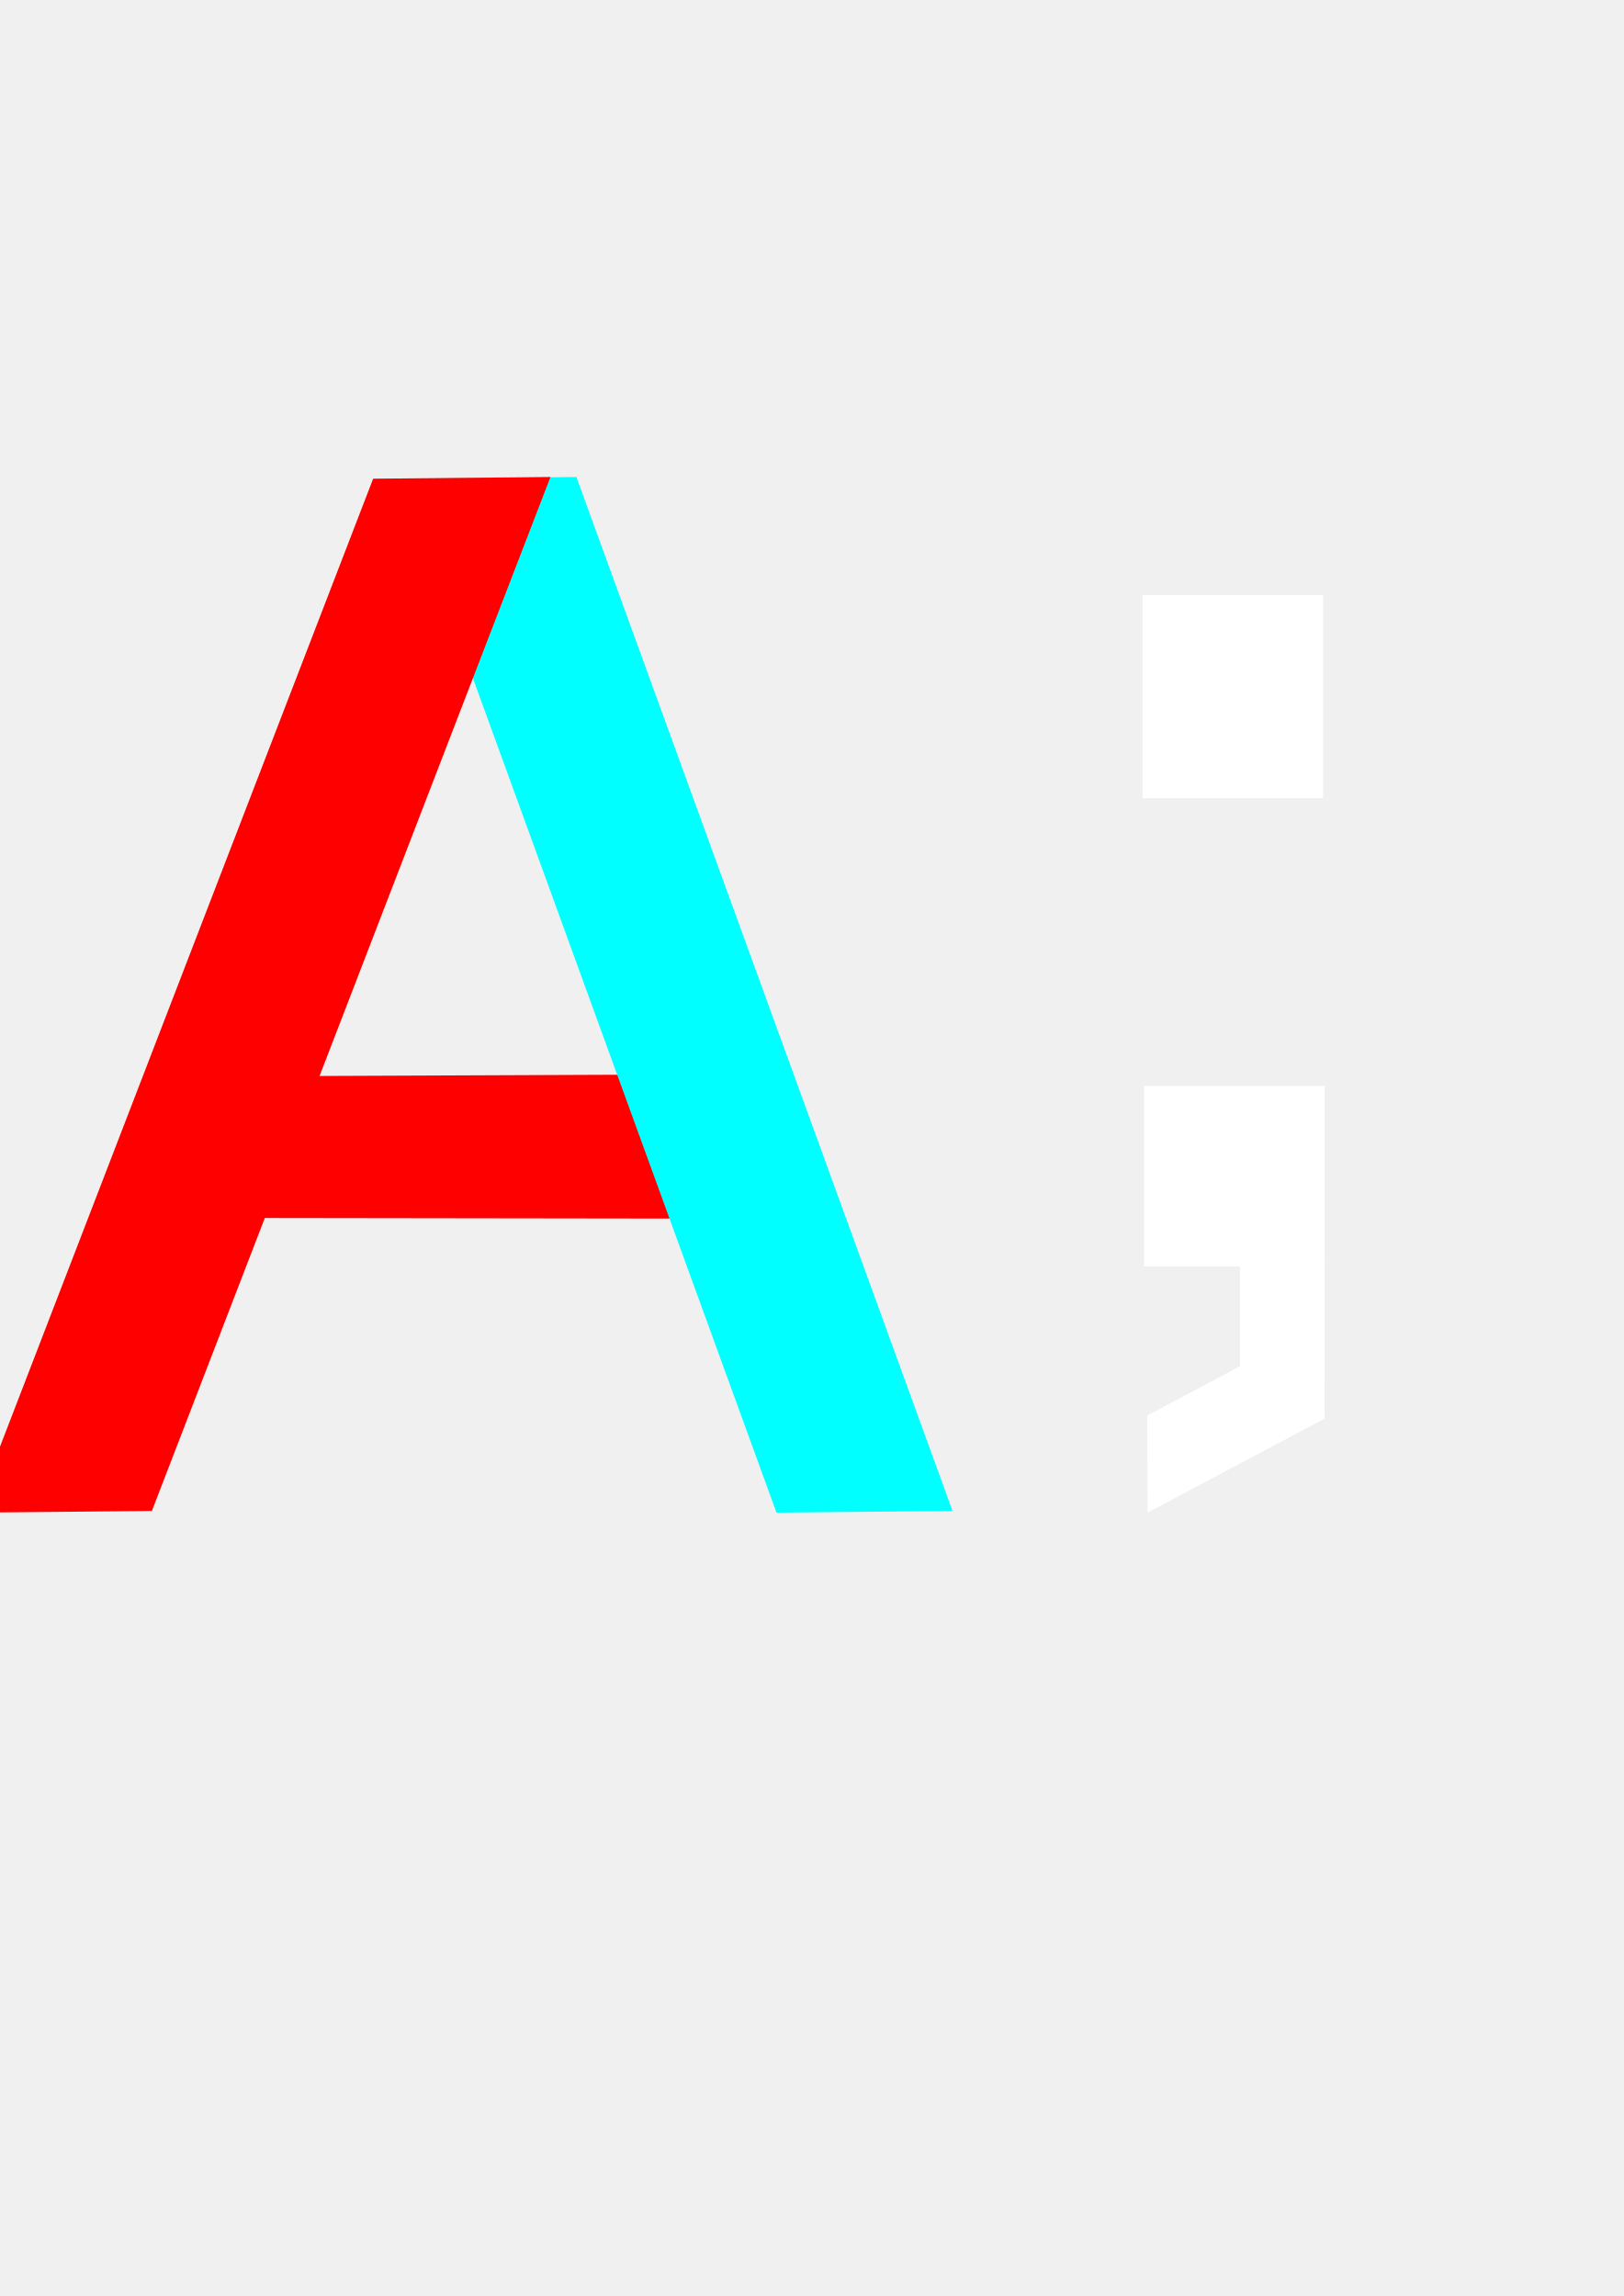
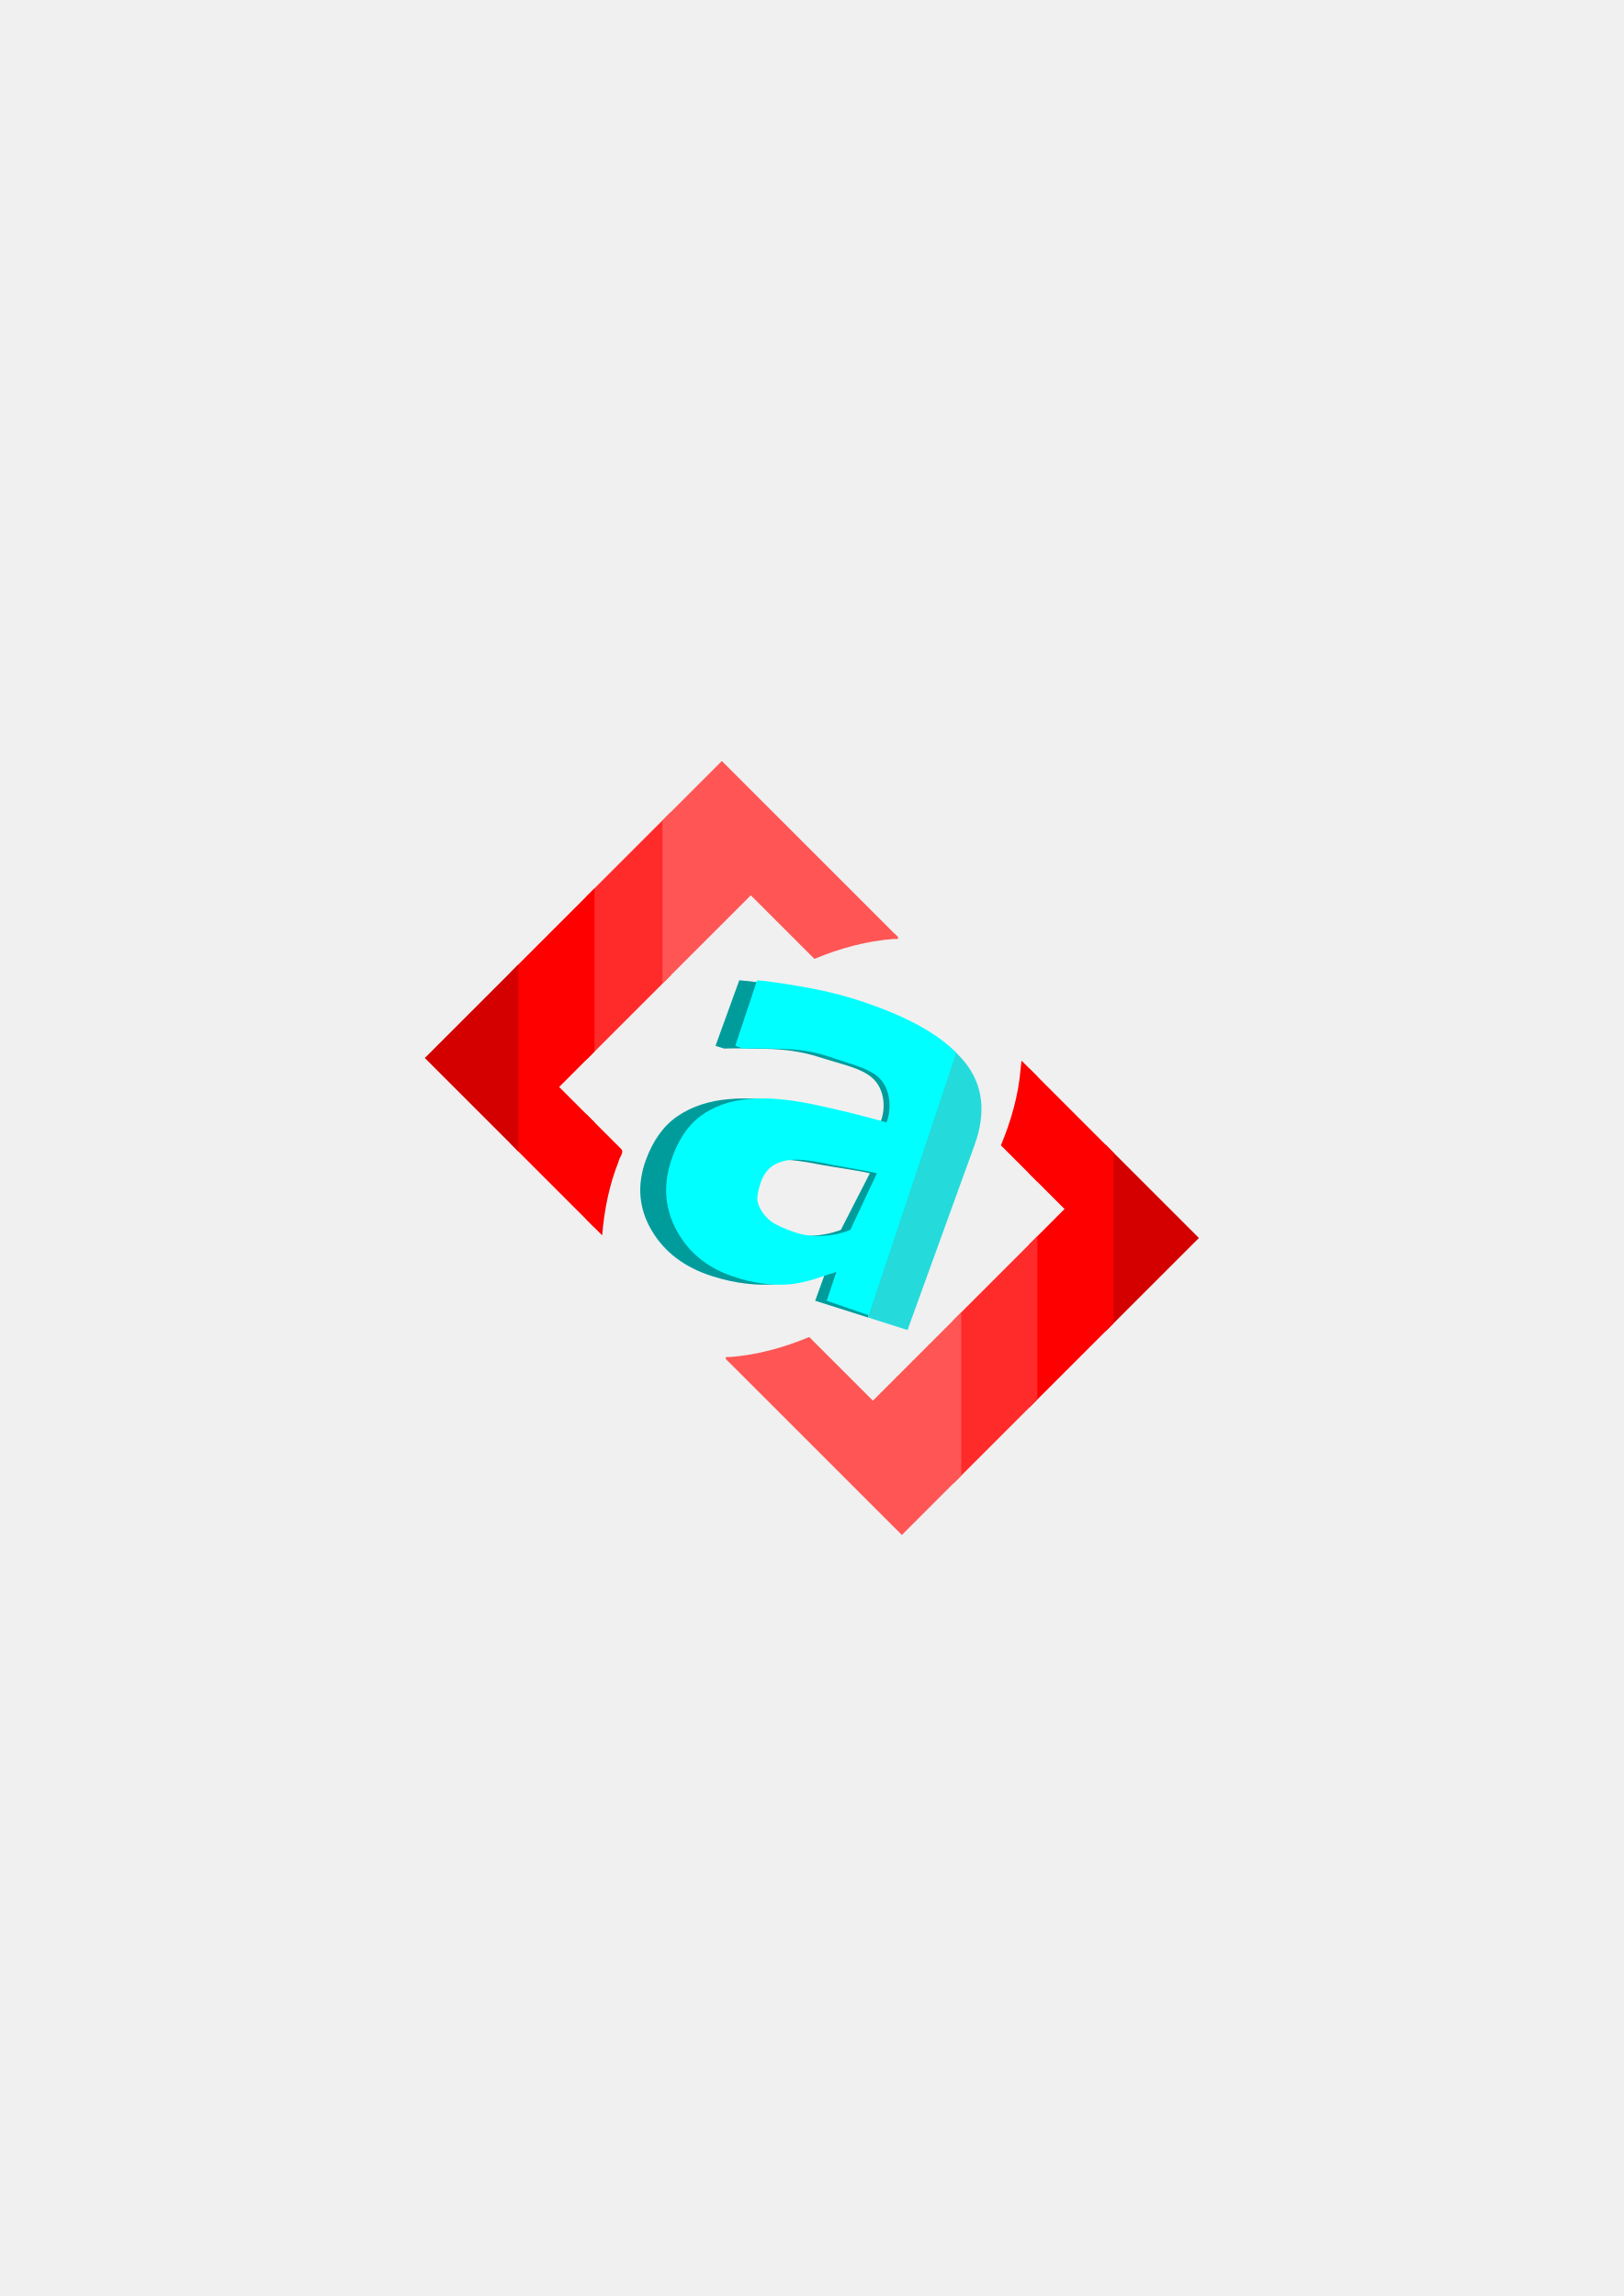
- <svg xmlns="http://www.w3.org/2000/svg" width="210mm" height="297mm" viewBox="0 0 210 297" version="1.1" id="svg5">
-   <defs id="defs2" />
-   <g id="layer4">
-     <rect style="fill:#ffffff;stroke-width:0.251" id="rect8829" width="23.351" height="26.27" x="147.77" y="76.986" ry="0" />
-     <rect style="fill:#ffffff;stroke-width:0.237" id="rect8829-3" width="23.351" height="23.351" x="147.967" y="140.473" ry="0" />
-     <rect style="fill:#ffffff;stroke-width:0.265" id="rect8972" width="10.946" height="16.784" x="160.372" y="162.365" />
-     <rect style="fill:#ffffff;stroke-width:0.338" id="rect8974" width="12.569" height="25.936" x="261.649" y="-193.342" transform="matrix(0.00211752,0.9999978,-0.8830824,0.4692179,0,0)" />
+ <svg xmlns="http://www.w3.org/2000/svg" width="210mm" height="297mm" viewBox="0 0 210 297" version="1.1" id="svg1203">
+   <defs id="defs1200" />
+   <g id="layer2">
+     <path id="rect564" style="fill:#d40000;stroke-width:0.265" d="m 142.963,149.326 c 0,7.635 0,15.271 0,22.906 4.033,-4.029 8.064,-8.059 12.094,-12.092 -4.029,-4.032 -8.061,-8.063 -12.094,-12.092 0,0.426 0,0.852 0,1.277 z" />
+     <path id="path905" style="fill:#ff0000;stroke-width:0.265" d="m 131.996,138.293 c -0.277,3.407 -1.241,6.717 -2.543,9.865 1.571,1.575 3.145,3.147 4.719,4.719 0,-4.54 -10e-6,-9.081 0,-13.621 -0.682,-0.687 -1.368,-1.369 -2.053,-2.053 -0.041,0.363 -0.082,0.727 -0.123,1.09 z" />
+     <path id="path919" style="fill:#ff0000;stroke-width:0.265" d="m 133.113,139.475 c 0,4.115 0,8.229 0,12.344 1.522,1.527 3.047,3.049 4.57,4.574 -1.523,1.525 -3.049,3.048 -4.57,4.574 0,7.039 0,14.078 0,21.117 3.638,-3.635 7.274,-7.272 10.908,-10.91 0,-7.355 0,-14.711 0,-22.066 -3.634,-3.638 -7.27,-7.275 -10.908,-10.91 0,0.426 0,0.852 0,1.277 z" />
+     <path id="path917" style="fill:#ff2a2a;stroke-width:0.265" d="m 133.268,160.811 c -3.335,3.336 -6.673,6.67 -10.006,10.008 0,7.039 0,14.078 0,21.117 3.638,-3.635 7.275,-7.272 10.91,-10.91 0,-7.039 -10e-6,-14.078 0,-21.117 -0.301,0.301 -0.603,0.602 -0.904,0.902 z" />
+     <path id="path1585" style="fill:#ff5555;stroke-width:0.265" d="m 123.416,170.662 c -3.508,3.508 -7.016,7.016 -10.523,10.523 -2.745,-2.744 -5.488,-5.492 -8.234,-8.234 -3.27,1.365 -6.721,2.322 -10.263,2.59 -1.116,-0.101 -0.273,0.486 0.154,0.926 7.364,7.363 14.726,14.728 22.091,22.089 2.562,-2.558 5.121,-5.118 7.68,-7.68 0,-7.039 0,-14.078 0,-21.117 -0.301,0.301 -0.603,0.602 -0.904,0.902 z" />
+     <path id="path1583" style="fill:#ff2a2a;stroke-width:0.265" d="m 85.834,105.967 c -3.335,3.336 -6.673,6.67 -10.006,10.008 0,7.039 0,14.078 0,21.117 3.638,-3.635 7.275,-7.272 10.91,-10.91 0,-7.039 0,-14.078 0,-21.117 -0.301,0.301 -0.603,0.602 -0.904,0.902 z" />
+     <path id="path1581" style="fill:#ff5555;stroke-width:0.265" d="m 92.984,98.816 c -2.435,2.436 -4.872,4.869 -7.305,7.307 0,7.039 -10e-7,14.078 0,21.117 3.811,-3.807 7.618,-7.617 11.428,-11.426 2.741,2.741 5.48,5.484 8.223,8.223 3.272,-1.362 6.727,-2.317 10.271,-2.579 1.093,0.108 0.364,-0.424 -0.081,-0.856 -7.387,-7.386 -14.772,-14.774 -22.161,-22.159 -0.125,0.124 -0.25,0.249 -0.375,0.373 z" />
+     <path id="path915" style="fill:#ff0000;stroke-width:0.265" d="m 75.828,145.4 c 0,4.115 0,8.229 0,12.344 0.682,0.687 1.368,1.369 2.053,2.053 0.268,-3.252 0.903,-6.485 2.115,-9.523 0.058,-0.537 0.794,-1.215 0.34,-1.645 -1.502,-1.502 -3.003,-3.005 -4.507,-4.506 0,0.426 0,0.852 0,1.277 z" />
+     <path id="path913" style="fill:#ff0000;stroke-width:0.265" d="m 75.982,115.818 c -3.334,3.336 -6.671,6.67 -10.004,10.008 0,7.355 0,14.711 0,22.066 3.634,3.638 7.27,7.275 10.908,10.91 0,-4.54 0,-9.081 0,-13.621 -1.522,-1.527 -3.047,-3.049 -4.57,-4.574 1.523,-1.525 3.049,-3.048 4.57,-4.574 0,-7.039 0,-14.078 0,-21.117 -0.301,0.301 -0.603,0.602 -0.904,0.902 z" />
+     <path id="path903" style="fill:#d40000;stroke-width:0.265" d="m 66.133,125.67 c -3.729,3.73 -7.462,7.458 -11.189,11.189 4.029,4.032 8.061,8.063 12.094,12.092 0,-8.061 0,-16.122 0,-24.184 -0.301,0.301 -0.603,0.602 -0.904,0.902 z" />
  </g>
-   <g id="layer2">
-     <path style="fill:#ff0000;stroke-width:0.265" id="path8705" d="m 46.673,147.994 -27.714,-0.147 0.003,-27.628 27.714,-0.441 z" transform="matrix(2.523369,0,0,0.6617422,-24.64854,59.70217)" />
-   </g>
-   <path style="fill:#00ffff;stroke-width:0.265" id="path3372-0" d="m 71.738,89.072 -48.247,0.077 -4.24e-4,-47.608 48.247,-0.077 z" transform="matrix(0.4735422,0,1.021809,2.809274,-1.7915,-54.77773)" />
  <g id="layer1">
-     <path style="fill:#ff0000;stroke-width:0.265" id="path3372" d="m 71.738,89.072 -48.247,0.077 -4.24e-4,-47.608 48.247,-0.077 z" transform="matrix(0.4735422,0,-1.082795,2.809275,82.11794,-54.77773)" />
+     <path id="text678" style="font-weight:bold;font-size:69.961px;font-family:sans-serif;-inkscape-font-specification:'sans-serif Bold';fill:#009c9c;stroke-width:5.83;fill-opacity:1" d="m 158.467,94.964 c -3.131,-1.585 -7.685,-2.381 -13.669,-2.381 -2.938,0 -5.875,0.239 -8.813,0.717 -2.915,0.455 -5.022,0.854 -6.32,1.195 l 1.2e-4,9.258 1.127,-9e-5 c 1.002,-0.387 2.653,-0.934 4.953,-1.64 2.3,-0.729 4.464,-1.093 6.491,-1.093 3.371,0 5.679,-0.304 7.41,0.515 1.731,0.797 2.839,2.969 2.839,5.087 l -2.1e-4,0.205 c -3.621,0.205 -7.117,0.524 -10.487,0.957 -3.371,0.433 -6.194,1.162 -8.472,2.186 -2.3,1.025 -4.077,2.426 -5.329,4.202 -1.253,1.776 -1.879,4.065 -1.879,6.866 0,3.507 1.23,6.388 3.689,8.643 2.46,2.255 5.512,3.382 9.155,3.382 1.549,0 2.972,-0.137 4.27,-0.41 1.298,-0.251 2.55,-0.649 3.757,-1.195 0.865,-0.41 1.788,-0.968 2.767,-1.674 0.979,-0.706 1.799,-1.309 2.46,-1.81 l -3e-5,4.065 6.962,-2.7e-4 z m -15.855,20.472 c 1.002,-0.319 2.471,-0.592 4.407,-0.819 1.936,-0.251 4.737,-0.784 6.4,-0.921 l -1.003,8.333 c -0.957,0.82 -2.073,1.481 -3.348,1.982 -1.253,0.501 -2.494,0.752 -3.724,0.752 -1.549,0 -2.687,-0.102 -3.416,-0.307 -0.729,-0.228 -1.355,-0.57 -1.879,-1.025 -0.547,-0.455 -0.888,-0.933 -1.024,-1.434 -0.137,-0.501 -0.205,-1.15 -0.205,-1.947 0,-1.207 0.319,-2.175 0.957,-2.904 0.66,-0.752 1.606,-1.321 2.835,-1.708 z" transform="matrix(0.9792677,0.3104544,-0.3319175,0.9159444,0,0)" />
+     <path id="text678-2" style="font-weight:bold;font-size:69.961px;font-family:sans-serif;-inkscape-font-specification:'sans-serif Bold';fill:#00ffff;stroke-width:5.586" d="m 123.661,136.179 c -2.332,-2.424 -6.182,-4.566 -11.562,-6.424 -2.641,-0.912 -5.354,-1.605 -8.141,-2.079 -2.759,-0.488 -4.774,-0.777 -6.045,-0.867 l -2.82,8.48 1.013,0.35 c 1.019,-0.043 2.669,-0.032 4.952,0.036 2.29,0.047 4.346,0.385 6.167,1.014 3.03,1.046 5.197,1.484 6.503,2.772 1.313,1.267 1.647,3.601 1.002,5.541 l -0.063,0.188 c -3.317,-0.936 -6.557,-1.73 -9.718,-2.38 -3.162,-0.65 -5.922,-0.859 -8.281,-0.627 -2.38,0.225 -4.404,0.956 -6.071,2.194 -1.667,1.238 -2.927,3.14 -3.781,5.706 -1.069,3.212 -0.841,6.233 0.683,9.061 1.524,2.829 3.924,4.809 7.199,5.94 1.392,0.481 2.713,0.797 3.963,0.95 1.243,0.174 2.49,0.198 3.742,0.072 0.903,-0.107 1.902,-0.332 2.997,-0.674 1.095,-0.343 2.016,-0.641 2.763,-0.895 l -1.239,3.723 6.258,2.161 z m -20.489,13.829 c 0.998,0.019 2.401,0.225 4.211,0.618 1.816,0.372 4.497,0.753 6.033,1.144 l -3.44,7.322 c -1.11,0.454 -2.314,0.713 -3.613,0.776 -1.279,0.07 -2.471,-0.086 -3.576,-0.468 -1.392,-0.481 -2.384,-0.928 -2.977,-1.342 -0.586,-0.435 -1.044,-0.943 -1.377,-1.522 -0.353,-0.587 -0.514,-1.131 -0.484,-1.632 0.03,-0.501 0.166,-1.117 0.409,-1.847 0.368,-1.106 0.949,-1.893 1.745,-2.363 0.823,-0.483 1.846,-0.711 3.069,-0.684 z" />
+     <path id="path1681" style="font-weight:bold;font-size:69.961px;font-family:sans-serif;-inkscape-font-specification:'sans-serif Bold';fill:#25dada;stroke-width:5.83;fill-opacity:1" d="M 158.467 94.964 L 159.378 132.039 L 164.611 132.039 L 164.611 105.94 C 164.611 101.34 163.051 97.97 159.931 95.829 C 159.485 95.517 158.994 95.231 158.467 94.964 z " transform="matrix(0.9792677,0.3104544,-0.3319175,0.9159444,0,0)" />
  </g>
</svg>
